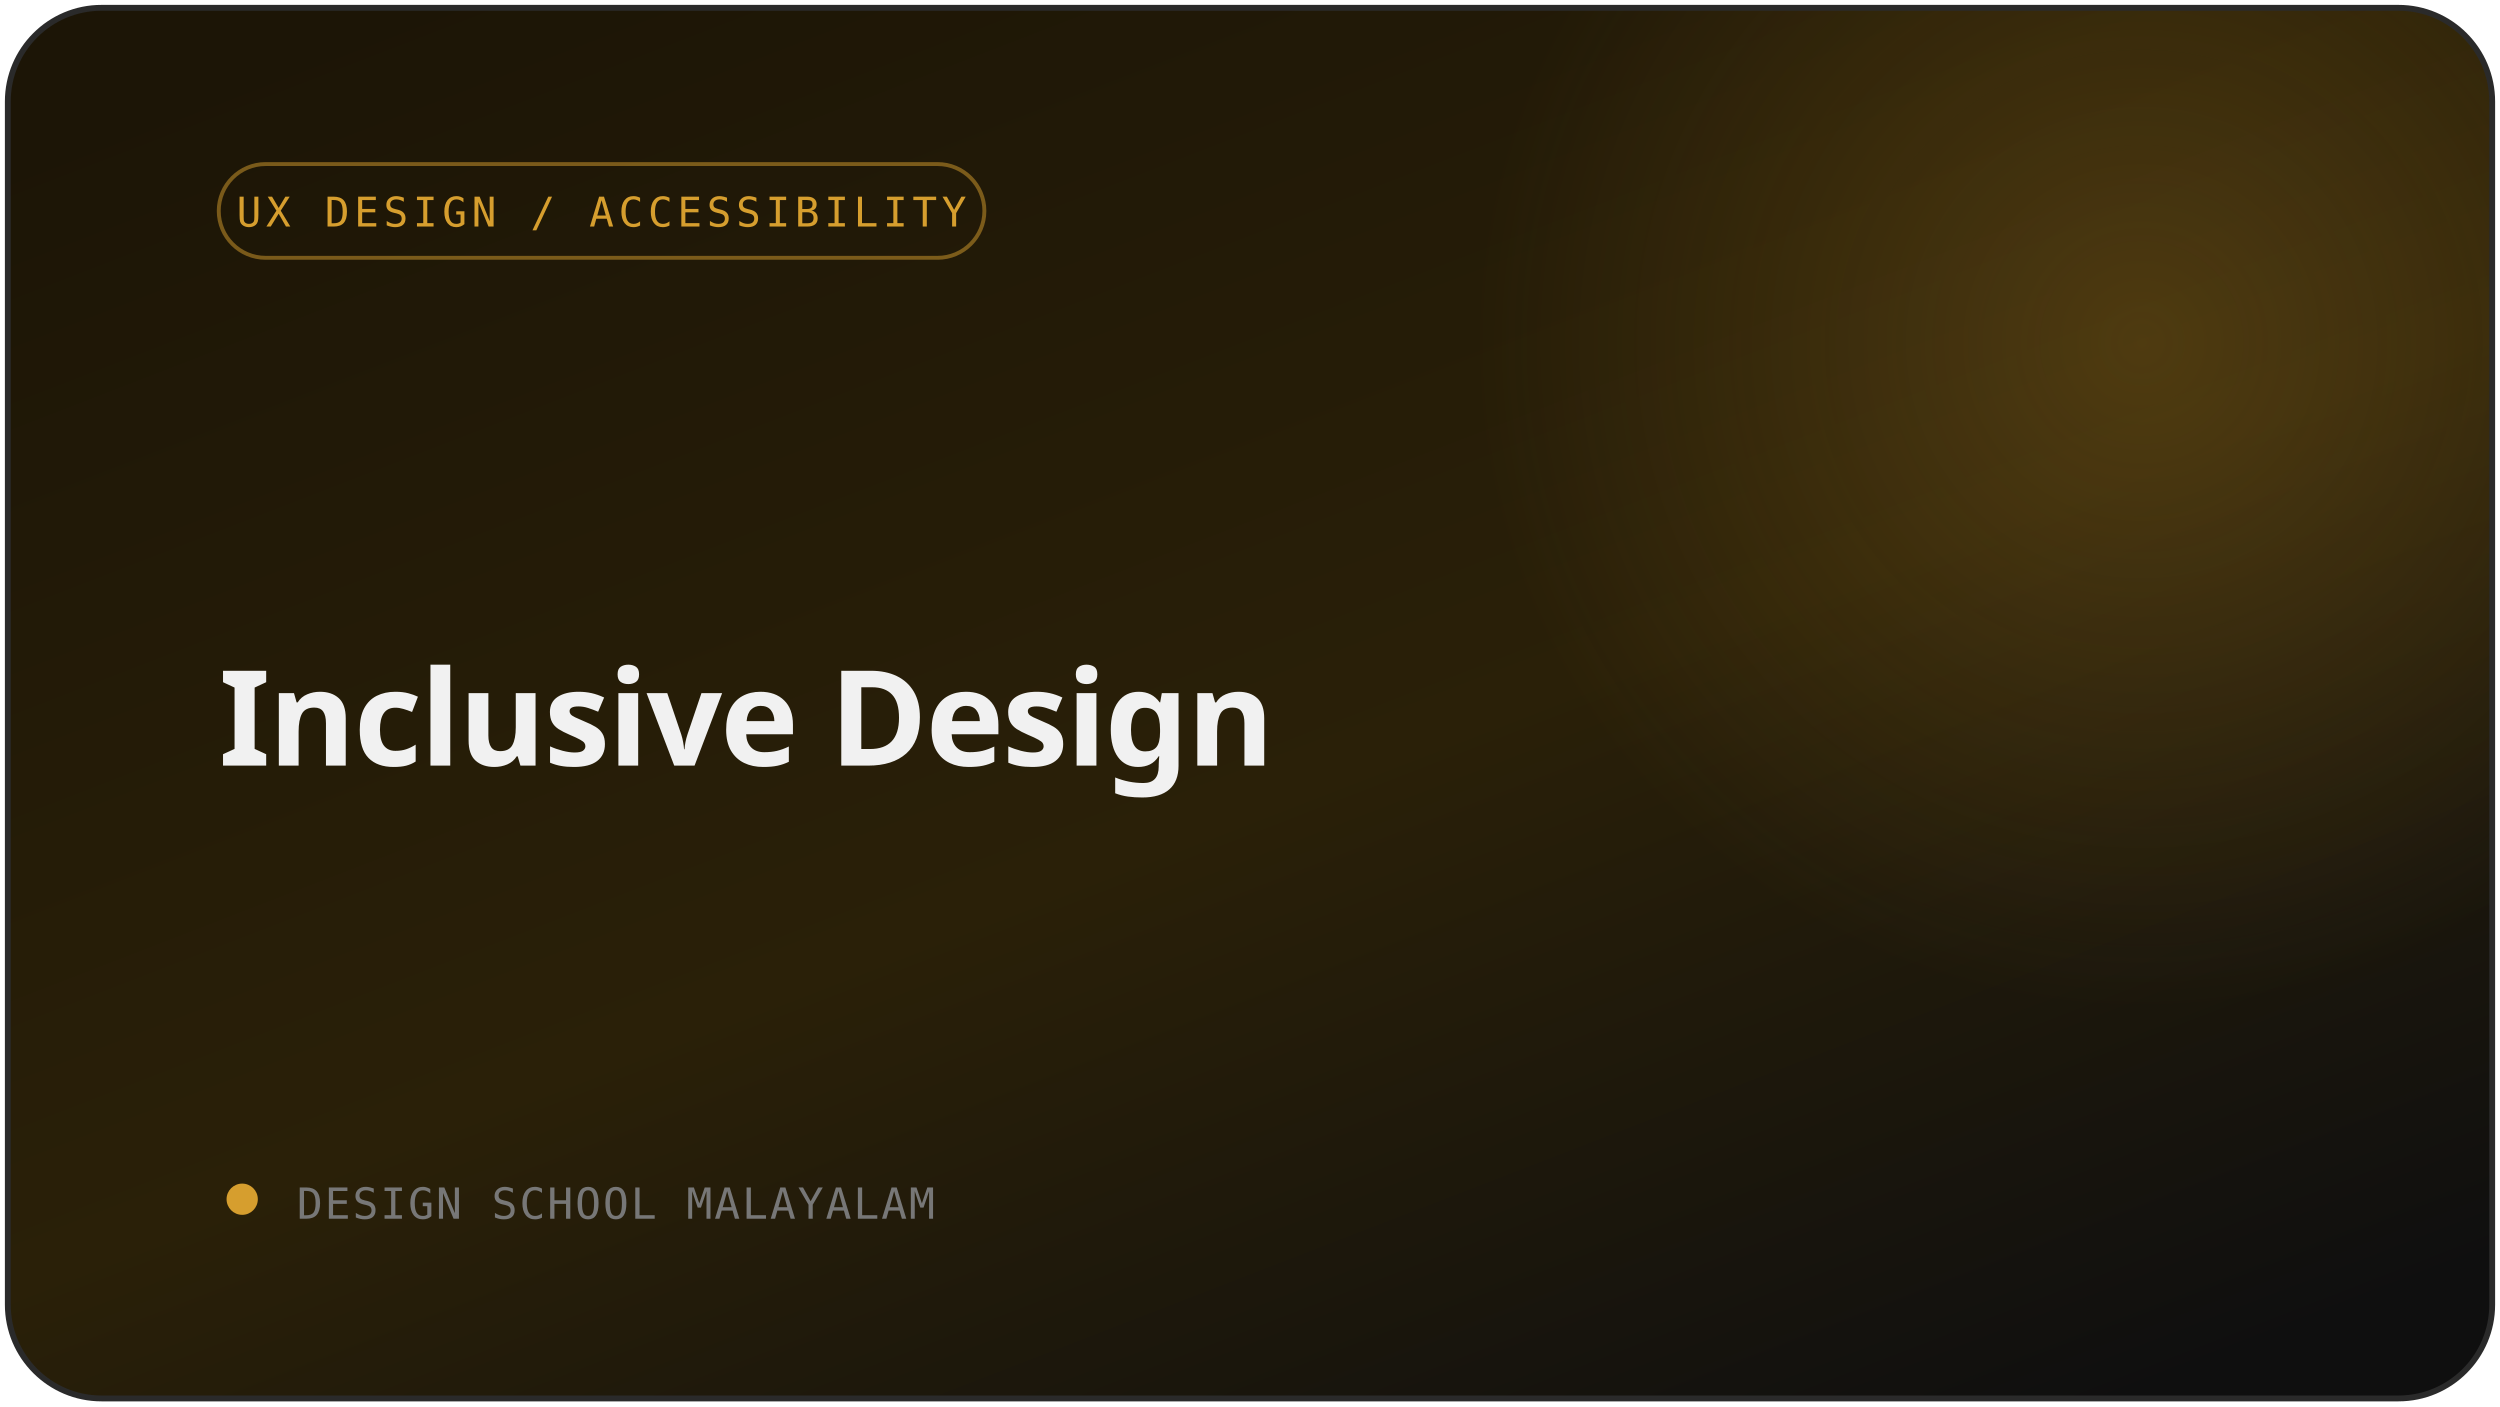
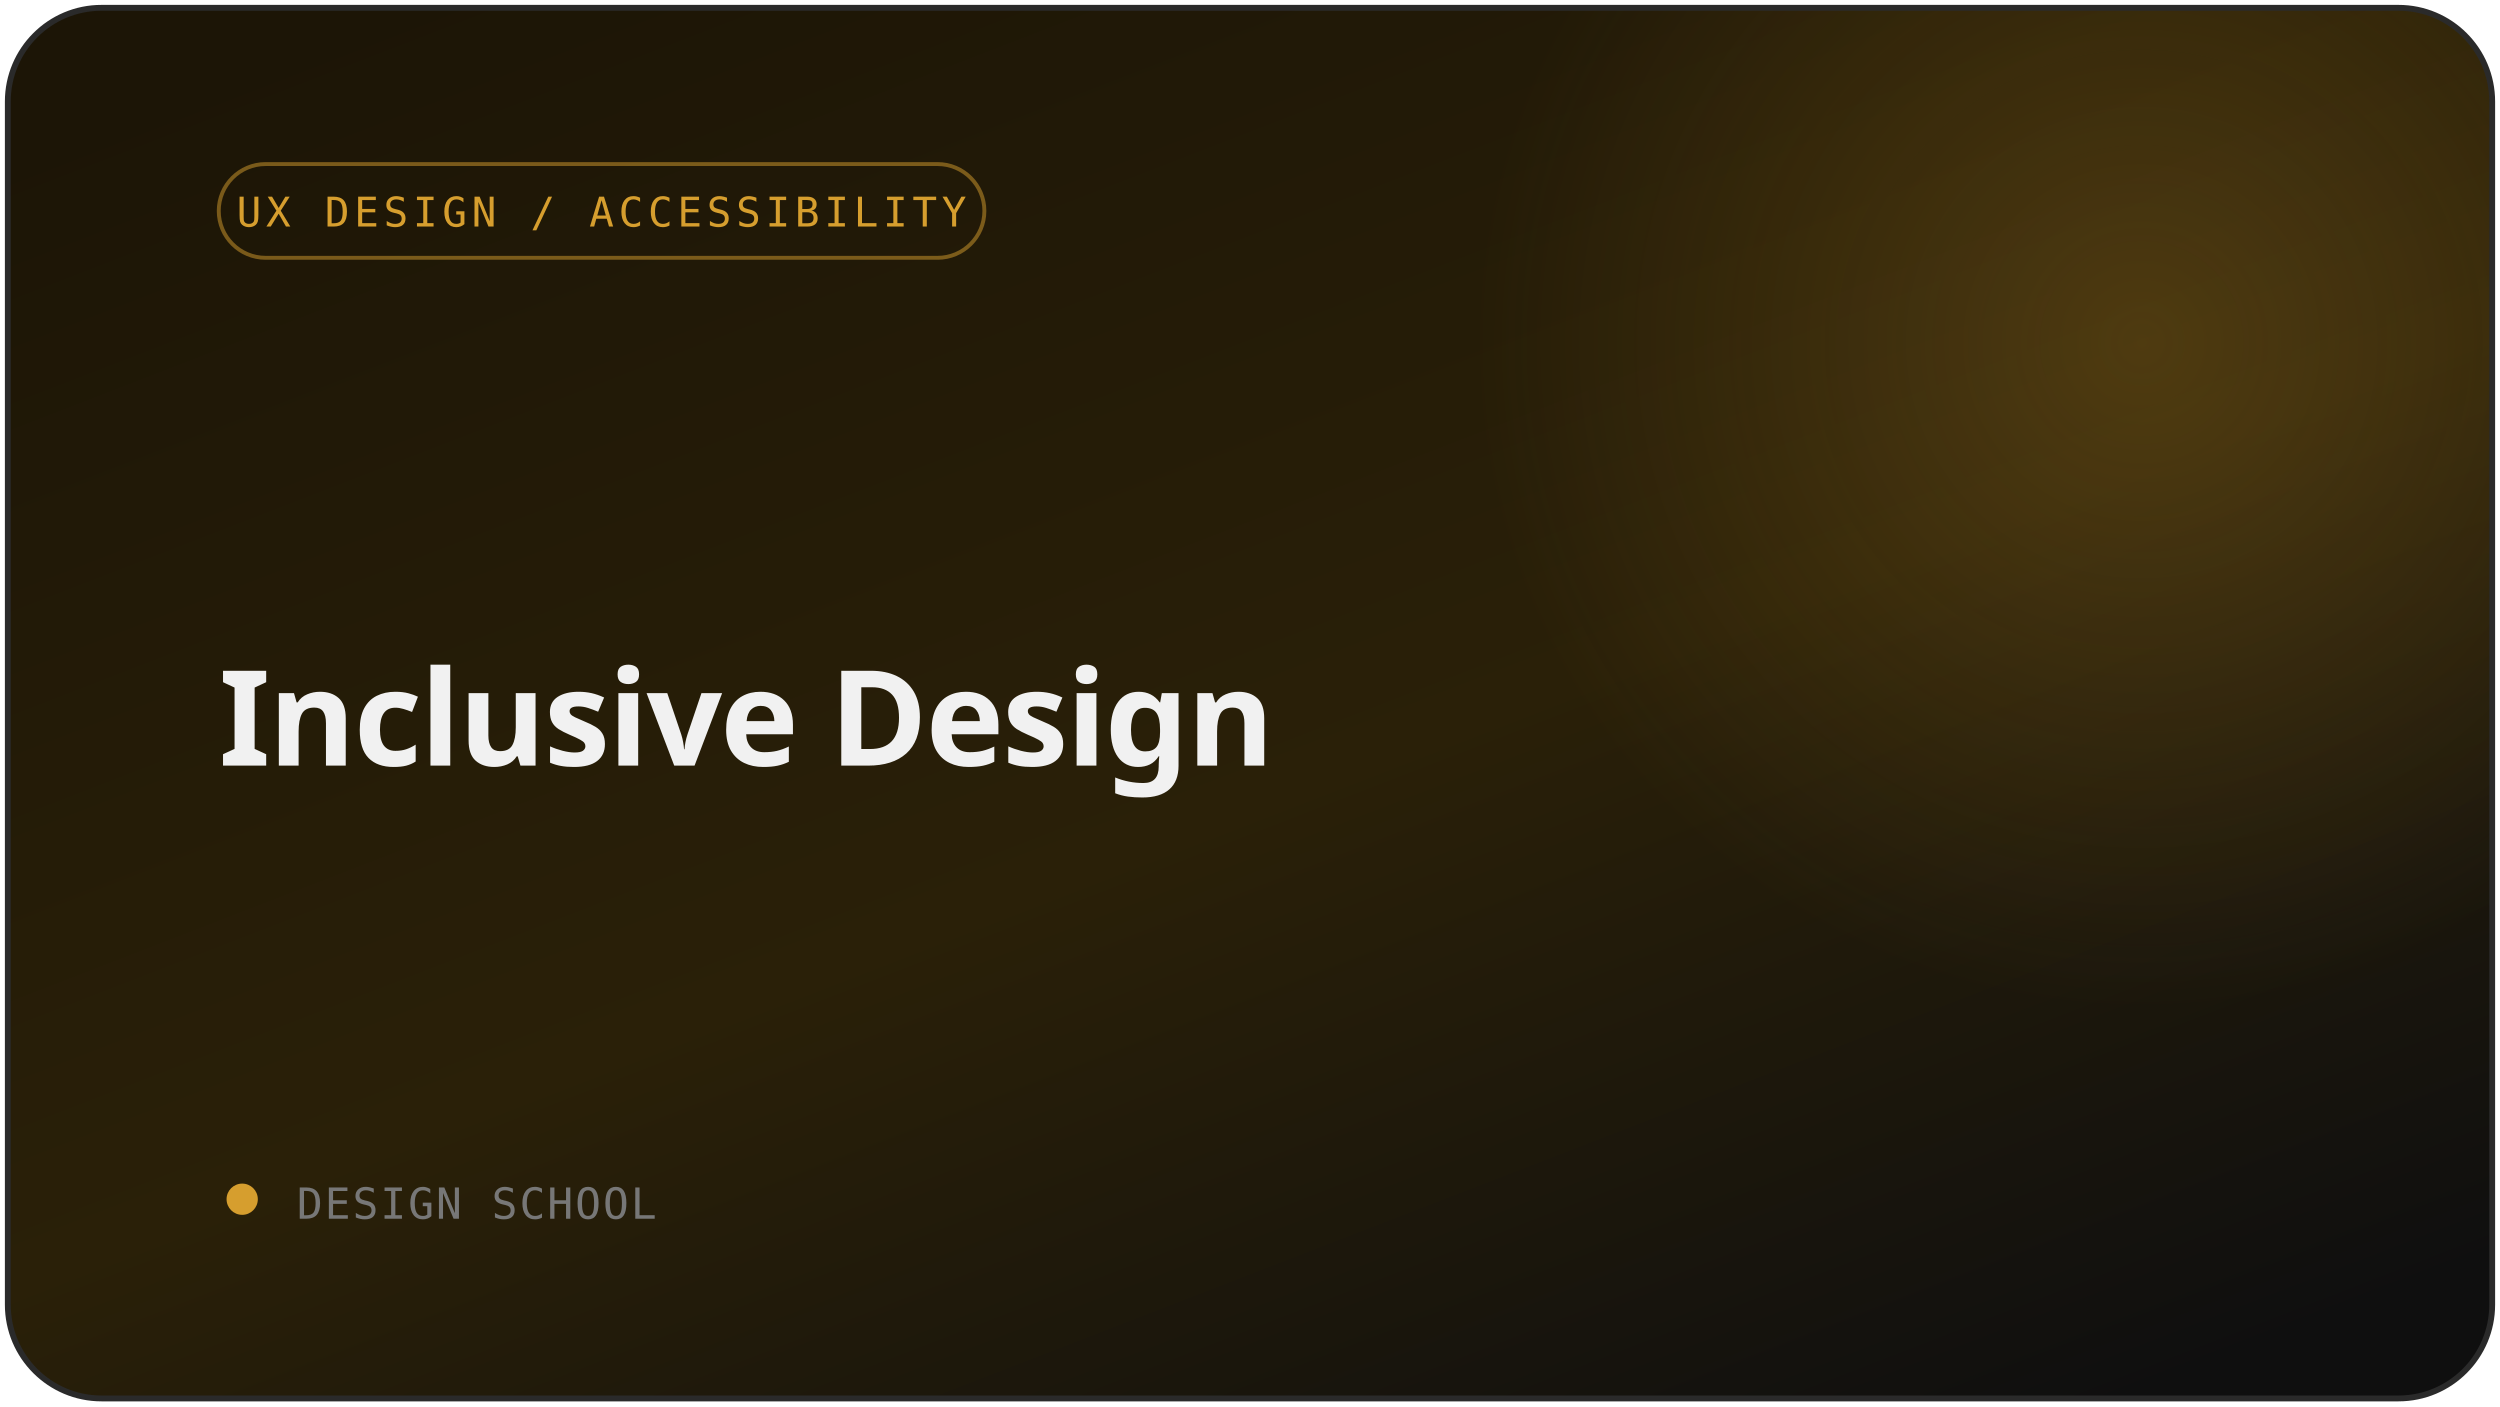
<svg xmlns="http://www.w3.org/2000/svg" viewBox="0 0 640 360" width="100%" height="100%">
  <defs>
    <linearGradient id="banner-bg" x1="15%" y1="0%" x2="85%" y2="100%">
      <stop offset="0%" stop-color="#1c1506" />
      <stop offset="55%" stop-color="#2a2008" />
      <stop offset="100%" stop-color="#0f0f0f" />
    </linearGradient>
    <radialGradient id="banner-glow" cx="50%" cy="50%" r="50%">
      <stop offset="0%" stop-color="#D69E2E" stop-opacity="0.22" />
      <stop offset="100%" stop-color="#D69E2E" stop-opacity="0" />
    </radialGradient>
    <clipPath id="card-clip">
      <rect x="2" y="2" width="636" height="356" rx="24" />
    </clipPath>
  </defs>
  <g clip-path="url(#card-clip)">
    <rect width="640" height="360" fill="url(#banner-bg)" />
    <circle cx="548" cy="88" r="170" fill="url(#banner-glow)" />
    <rect x="56" y="42" width="196" height="24" rx="12" fill="none" stroke="#D69E2E" stroke-opacity="0.5" stroke-width="1" />
    <text x="154" y="58" fill="#D69E2E" font-family="'DM Mono', monospace" font-size="10.5" font-weight="500" letter-spacing="1.2px" text-anchor="middle">UX DESIGN / ACCESSIBILITY</text>
    <text x="56" y="196" fill="#f1f1f1" font-family="'Google Sans Display', 'Google Sans', sans-serif" font-size="34" font-weight="700" letter-spacing="-0.5px">Inclusive Design</text>
    <g transform="translate(56, 312)">
      <circle cx="6" cy="-5" r="4" fill="#D69E2E" />
-       <text x="20" y="0" fill="#777777" font-family="'DM Mono', monospace" font-size="11" font-weight="500" letter-spacing="0.5px">DESIGN SCHOOL MALAYALAM</text>
+       <text x="20" y="0" fill="#777777" font-family="'DM Mono', monospace" font-size="11" font-weight="500" letter-spacing="0.5px">DESIGN SCHOOL</text>
    </g>
  </g>
  <rect x="2" y="2" width="636" height="356" rx="24" fill="none" stroke="#2a2a2a" stroke-width="1.5" />
</svg>
